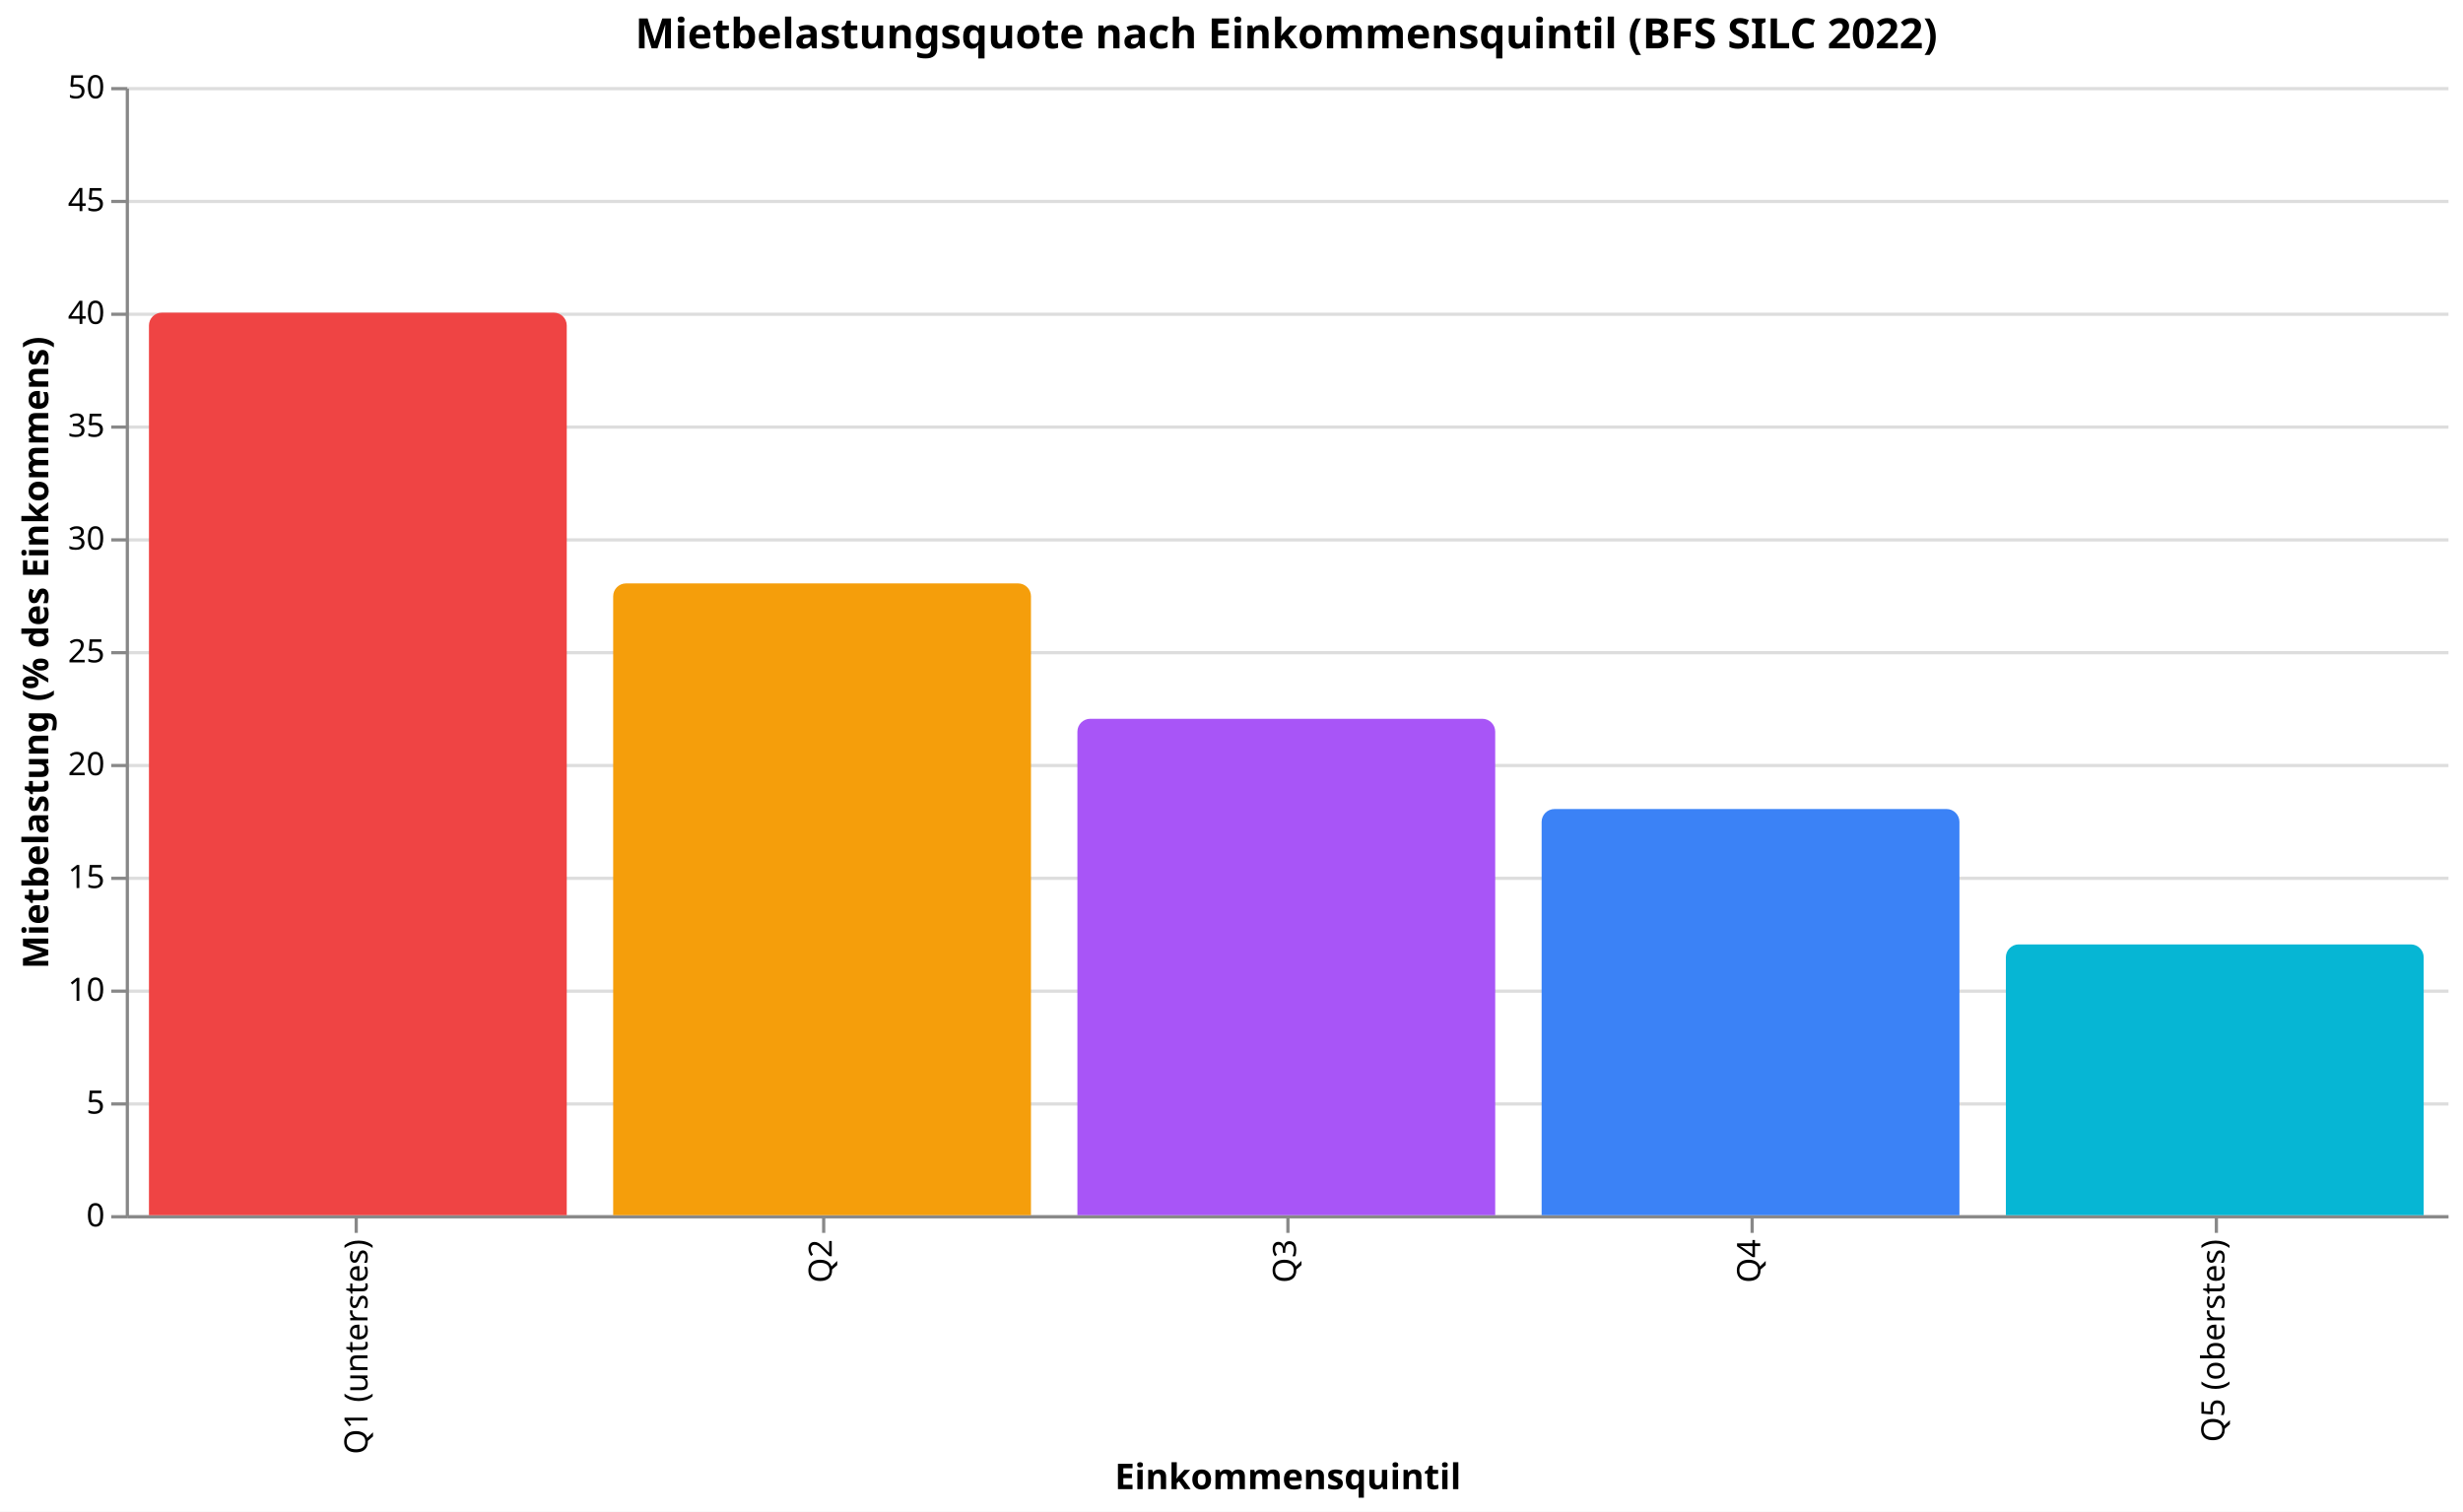
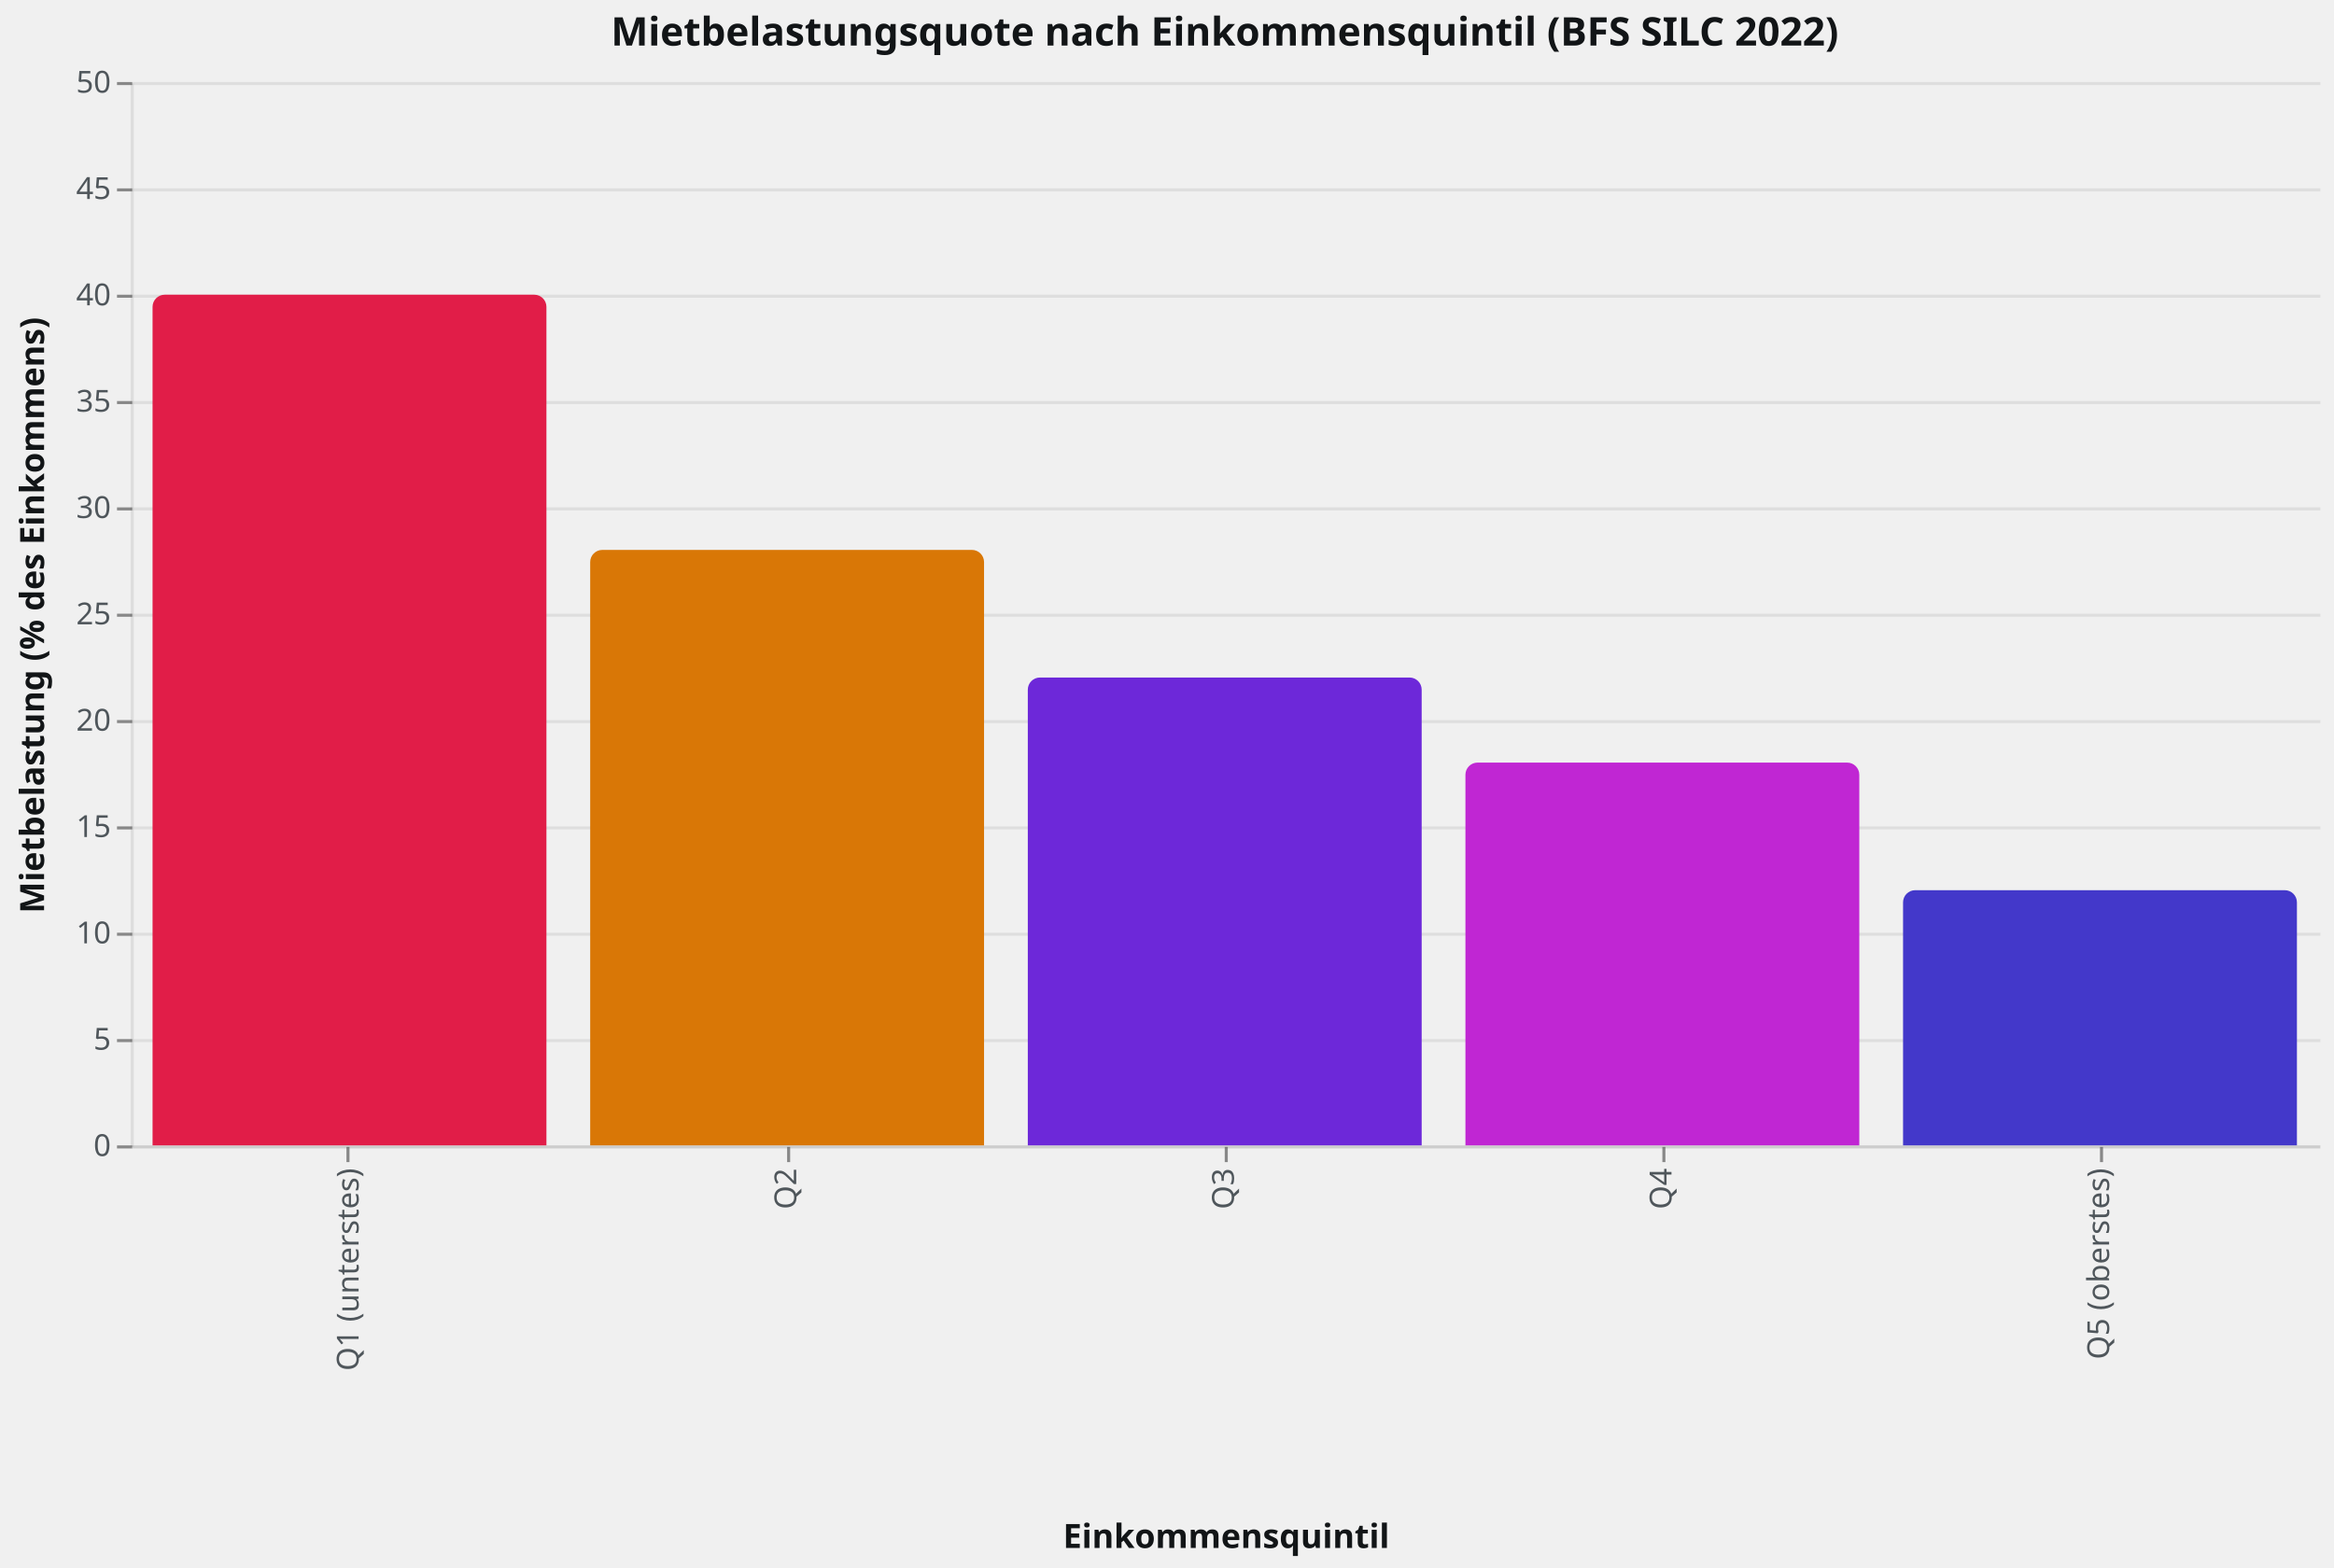
- <svg xmlns="http://www.w3.org/2000/svg" version="1.1" class="marks" width="764" height="469" viewBox="0 0 764 469">
-   <rect width="764" height="469" fill="white" />
-   <g fill="none" stroke-miterlimit="10" transform="translate(39,27)">
+ <svg xmlns="http://www.w3.org/2000/svg" version="1.1" class="marks" width="768" height="516" viewBox="0 0 768 516">
+   <g fill="none" stroke-miterlimit="10" transform="translate(43,27)">
    <g class="mark-group role-frame root" role="graphics-object" aria-roledescription="group mark container">
      <g transform="translate(0,0)">
        <path class="background" aria-hidden="true" d="M0.5,0.5h720v350h-720Z" />
        <g>
          <g class="mark-group role-axis" aria-hidden="true">
            <g transform="translate(0.5,0.5)">
              <path class="background" aria-hidden="true" d="M0,0h0v0h0Z" pointer-events="none" />
              <g>
                <g class="mark-rule role-axis-grid" pointer-events="none">
-                   <line transform="translate(0,350)" x2="720" y2="0" stroke="#ddd" stroke-width="1" opacity="1" />
-                   <line transform="translate(0,315)" x2="720" y2="0" stroke="#ddd" stroke-width="1" opacity="1" />
-                   <line transform="translate(0,280)" x2="720" y2="0" stroke="#ddd" stroke-width="1" opacity="1" />
-                   <line transform="translate(0,245)" x2="720" y2="0" stroke="#ddd" stroke-width="1" opacity="1" />
-                   <line transform="translate(0,210)" x2="720" y2="0" stroke="#ddd" stroke-width="1" opacity="1" />
-                   <line transform="translate(0,175)" x2="720" y2="0" stroke="#ddd" stroke-width="1" opacity="1" />
-                   <line transform="translate(0,140)" x2="720" y2="0" stroke="#ddd" stroke-width="1" opacity="1" />
-                   <line transform="translate(0,105)" x2="720" y2="0" stroke="#ddd" stroke-width="1" opacity="1" />
-                   <line transform="translate(0,70)" x2="720" y2="0" stroke="#ddd" stroke-width="1" opacity="1" />
-                   <line transform="translate(0,35)" x2="720" y2="0" stroke="#ddd" stroke-width="1" opacity="1" />
-                   <line transform="translate(0,0)" x2="720" y2="0" stroke="#ddd" stroke-width="1" opacity="1" />
+                   <line transform="translate(0,350)" x2="720" y2="0" stroke="rgba(18,21,23,0.08)" stroke-width="1" opacity="1" />
+                   <line transform="translate(0,315)" x2="720" y2="0" stroke="rgba(18,21,23,0.08)" stroke-width="1" opacity="1" />
+                   <line transform="translate(0,280)" x2="720" y2="0" stroke="rgba(18,21,23,0.08)" stroke-width="1" opacity="1" />
+                   <line transform="translate(0,245)" x2="720" y2="0" stroke="rgba(18,21,23,0.08)" stroke-width="1" opacity="1" />
+                   <line transform="translate(0,210)" x2="720" y2="0" stroke="rgba(18,21,23,0.08)" stroke-width="1" opacity="1" />
+                   <line transform="translate(0,175)" x2="720" y2="0" stroke="rgba(18,21,23,0.08)" stroke-width="1" opacity="1" />
+                   <line transform="translate(0,140)" x2="720" y2="0" stroke="rgba(18,21,23,0.08)" stroke-width="1" opacity="1" />
+                   <line transform="translate(0,105)" x2="720" y2="0" stroke="rgba(18,21,23,0.08)" stroke-width="1" opacity="1" />
+                   <line transform="translate(0,70)" x2="720" y2="0" stroke="rgba(18,21,23,0.08)" stroke-width="1" opacity="1" />
+                   <line transform="translate(0,35)" x2="720" y2="0" stroke="rgba(18,21,23,0.08)" stroke-width="1" opacity="1" />
+                   <line transform="translate(0,0)" x2="720" y2="0" stroke="rgba(18,21,23,0.08)" stroke-width="1" opacity="1" />
                </g>
              </g>
              <path class="foreground" aria-hidden="true" d="" pointer-events="none" display="none" />
            </g>
          </g>
          <g class="mark-group role-axis" role="graphics-symbol" aria-roledescription="axis" aria-label="X-axis titled 'Einkommensquintil' for a discrete scale with 5 values: Q1 (unterstes), Q2, Q3, Q4, Q5 (oberstes)">
            <g transform="translate(0.5,350.5)">
              <path class="background" aria-hidden="true" d="M0,0h0v0h0Z" pointer-events="none" />
              <g>
                <g class="mark-rule role-axis-tick" pointer-events="none">
                  <line transform="translate(71,0)" x2="0" y2="5" stroke="#888" stroke-width="1" opacity="1" />
                  <line transform="translate(216,0)" x2="0" y2="5" stroke="#888" stroke-width="1" opacity="1" />
                  <line transform="translate(360,0)" x2="0" y2="5" stroke="#888" stroke-width="1" opacity="1" />
                  <line transform="translate(504,0)" x2="0" y2="5" stroke="#888" stroke-width="1" opacity="1" />
                  <line transform="translate(648,0)" x2="0" y2="5" stroke="#888" stroke-width="1" opacity="1" />
                </g>
                <g class="mark-text role-axis-label" pointer-events="none">
-                   <text text-anchor="end" transform="translate(71.5,7) rotate(270) translate(0,3)" font-family="Switzer, system-ui, sans-serif" font-size="10px" fill="#000" opacity="1">Q1 (unterstes)</text>
-                   <text text-anchor="end" transform="translate(215.5,7) rotate(270) translate(0,3)" font-family="Switzer, system-ui, sans-serif" font-size="10px" fill="#000" opacity="1">Q2</text>
-                   <text text-anchor="end" transform="translate(359.5,7) rotate(270) translate(0,3)" font-family="Switzer, system-ui, sans-serif" font-size="10px" fill="#000" opacity="1">Q3</text>
-                   <text text-anchor="end" transform="translate(503.5,7) rotate(270) translate(0,3)" font-family="Switzer, system-ui, sans-serif" font-size="10px" fill="#000" opacity="1">Q4</text>
-                   <text text-anchor="end" transform="translate(647.5,7) rotate(270) translate(0,3)" font-family="Switzer, system-ui, sans-serif" font-size="10px" fill="#000" opacity="1">Q5 (oberstes)</text>
+                   <text text-anchor="end" transform="translate(71.5,7) rotate(270) translate(0,3)" font-family="Switzer, system-ui, sans-serif" font-size="10px" fill="#4f565b" opacity="1">Q1 (unterstes)</text>
+                   <text text-anchor="end" transform="translate(215.5,7) rotate(270) translate(0,3)" font-family="Switzer, system-ui, sans-serif" font-size="10px" fill="#4f565b" opacity="1">Q2</text>
+                   <text text-anchor="end" transform="translate(359.5,7) rotate(270) translate(0,3)" font-family="Switzer, system-ui, sans-serif" font-size="10px" fill="#4f565b" opacity="1">Q3</text>
+                   <text text-anchor="end" transform="translate(503.5,7) rotate(270) translate(0,3)" font-family="Switzer, system-ui, sans-serif" font-size="10px" fill="#4f565b" opacity="1">Q4</text>
+                   <text text-anchor="end" transform="translate(647.5,7) rotate(270) translate(0,3)" font-family="Switzer, system-ui, sans-serif" font-size="10px" fill="#4f565b" opacity="1">Q5 (oberstes)</text>
                </g>
                <g class="mark-rule role-axis-domain" pointer-events="none">
-                   <line transform="translate(0,0)" x2="720" y2="0" stroke="#888" stroke-width="1" opacity="1" />
+                   <line transform="translate(0,0)" x2="720" y2="0" stroke="rgba(0,0,0,0.08)" stroke-width="1" opacity="1" />
                </g>
                <g class="mark-text role-axis-title" pointer-events="none">
-                   <text text-anchor="middle" transform="translate(360,84.51)" font-family="Switzer, system-ui, sans-serif" font-size="11px" font-weight="bold" fill="#000" opacity="1">Einkommensquintil</text>
+                   <text text-anchor="middle" transform="translate(360,132)" font-family="Switzer, system-ui, sans-serif" font-size="11px" font-weight="bold" fill="#121517" opacity="1">Einkommensquintil</text>
                </g>
              </g>
              <path class="foreground" aria-hidden="true" d="" pointer-events="none" display="none" />
            </g>
          </g>
          <g class="mark-group role-axis" role="graphics-symbol" aria-roledescription="axis" aria-label="Y-axis titled 'Mietbelastung (% des Einkommens)' for a linear scale with values from 0 to 50">
            <g transform="translate(0.5,0.5)">
              <path class="background" aria-hidden="true" d="M0,0h0v0h0Z" pointer-events="none" />
              <g>
                <g class="mark-rule role-axis-tick" pointer-events="none">
                  <line transform="translate(0,350)" x2="-5" y2="0" stroke="#888" stroke-width="1" opacity="1" />
                  <line transform="translate(0,315)" x2="-5" y2="0" stroke="#888" stroke-width="1" opacity="1" />
                  <line transform="translate(0,280)" x2="-5" y2="0" stroke="#888" stroke-width="1" opacity="1" />
                  <line transform="translate(0,245)" x2="-5" y2="0" stroke="#888" stroke-width="1" opacity="1" />
                  <line transform="translate(0,210)" x2="-5" y2="0" stroke="#888" stroke-width="1" opacity="1" />
                  <line transform="translate(0,175)" x2="-5" y2="0" stroke="#888" stroke-width="1" opacity="1" />
                  <line transform="translate(0,140)" x2="-5" y2="0" stroke="#888" stroke-width="1" opacity="1" />
                  <line transform="translate(0,105)" x2="-5" y2="0" stroke="#888" stroke-width="1" opacity="1" />
                  <line transform="translate(0,70)" x2="-5" y2="0" stroke="#888" stroke-width="1" opacity="1" />
                  <line transform="translate(0,35)" x2="-5" y2="0" stroke="#888" stroke-width="1" opacity="1" />
                  <line transform="translate(0,0)" x2="-5" y2="0" stroke="#888" stroke-width="1" opacity="1" />
                </g>
                <g class="mark-text role-axis-label" pointer-events="none">
-                   <text text-anchor="end" transform="translate(-7,353)" font-family="Switzer, system-ui, sans-serif" font-size="10px" fill="#000" opacity="1">0</text>
-                   <text text-anchor="end" transform="translate(-7,318)" font-family="Switzer, system-ui, sans-serif" font-size="10px" fill="#000" opacity="1">5</text>
-                   <text text-anchor="end" transform="translate(-7,283)" font-family="Switzer, system-ui, sans-serif" font-size="10px" fill="#000" opacity="1">10</text>
-                   <text text-anchor="end" transform="translate(-7,248)" font-family="Switzer, system-ui, sans-serif" font-size="10px" fill="#000" opacity="1">15</text>
-                   <text text-anchor="end" transform="translate(-7,213)" font-family="Switzer, system-ui, sans-serif" font-size="10px" fill="#000" opacity="1">20</text>
-                   <text text-anchor="end" transform="translate(-7,178)" font-family="Switzer, system-ui, sans-serif" font-size="10px" fill="#000" opacity="1">25</text>
-                   <text text-anchor="end" transform="translate(-7,143)" font-family="Switzer, system-ui, sans-serif" font-size="10px" fill="#000" opacity="1">30</text>
-                   <text text-anchor="end" transform="translate(-7,108)" font-family="Switzer, system-ui, sans-serif" font-size="10px" fill="#000" opacity="1">35</text>
-                   <text text-anchor="end" transform="translate(-7,73)" font-family="Switzer, system-ui, sans-serif" font-size="10px" fill="#000" opacity="1">40</text>
-                   <text text-anchor="end" transform="translate(-7,38)" font-family="Switzer, system-ui, sans-serif" font-size="10px" fill="#000" opacity="1">45</text>
-                   <text text-anchor="end" transform="translate(-7,3)" font-family="Switzer, system-ui, sans-serif" font-size="10px" fill="#000" opacity="1">50</text>
+                   <text text-anchor="end" transform="translate(-7,353)" font-family="Switzer, system-ui, sans-serif" font-size="10px" fill="#4f565b" opacity="1">0</text>
+                   <text text-anchor="end" transform="translate(-7,318)" font-family="Switzer, system-ui, sans-serif" font-size="10px" fill="#4f565b" opacity="1">5</text>
+                   <text text-anchor="end" transform="translate(-7,283)" font-family="Switzer, system-ui, sans-serif" font-size="10px" fill="#4f565b" opacity="1">10</text>
+                   <text text-anchor="end" transform="translate(-7,248)" font-family="Switzer, system-ui, sans-serif" font-size="10px" fill="#4f565b" opacity="1">15</text>
+                   <text text-anchor="end" transform="translate(-7,213)" font-family="Switzer, system-ui, sans-serif" font-size="10px" fill="#4f565b" opacity="1">20</text>
+                   <text text-anchor="end" transform="translate(-7,178)" font-family="Switzer, system-ui, sans-serif" font-size="10px" fill="#4f565b" opacity="1">25</text>
+                   <text text-anchor="end" transform="translate(-7,143)" font-family="Switzer, system-ui, sans-serif" font-size="10px" fill="#4f565b" opacity="1">30</text>
+                   <text text-anchor="end" transform="translate(-7,108)" font-family="Switzer, system-ui, sans-serif" font-size="10px" fill="#4f565b" opacity="1">35</text>
+                   <text text-anchor="end" transform="translate(-7,73)" font-family="Switzer, system-ui, sans-serif" font-size="10px" fill="#4f565b" opacity="1">40</text>
+                   <text text-anchor="end" transform="translate(-7,38)" font-family="Switzer, system-ui, sans-serif" font-size="10px" fill="#4f565b" opacity="1">45</text>
+                   <text text-anchor="end" transform="translate(-7,3)" font-family="Switzer, system-ui, sans-serif" font-size="10px" fill="#4f565b" opacity="1">50</text>
                </g>
                <g class="mark-rule role-axis-domain" pointer-events="none">
-                   <line transform="translate(0,350)" x2="0" y2="-350" stroke="#888" stroke-width="1" opacity="1" />
+                   <line transform="translate(0,350)" x2="0" y2="-350" stroke="rgba(0,0,0,0.08)" stroke-width="1" opacity="1" />
                </g>
                <g class="mark-text role-axis-title" pointer-events="none">
-                   <text text-anchor="middle" transform="translate(-22.52,175) rotate(-90) translate(0,-2)" font-family="Switzer, system-ui, sans-serif" font-size="11px" font-weight="bold" fill="#000" opacity="1">Mietbelastung (% des Einkommens)</text>
+                   <text text-anchor="middle" transform="translate(-27,175) rotate(-90) translate(0,-2)" font-family="Switzer, system-ui, sans-serif" font-size="11px" font-weight="bold" fill="#121517" opacity="1">Mietbelastung (% des Einkommens)</text>
                </g>
              </g>
              <path class="foreground" aria-hidden="true" d="" pointer-events="none" display="none" />
            </g>
          </g>
          <g class="mark-group role-scope" role="graphics-object" aria-roledescription="group mark container">
            <g transform="translate(7.2,70)">
              <path class="background" aria-hidden="true" d="M4,0L125.6,0C127.808,0,129.6,1.792,129.6,4L129.6,280C129.6,280,129.6,280,129.6,280L0,280C0,280,0,280,0,280L0,4C0,1.792,1.792,0,4,0Z" />
-               <g clip-path="url(#clip103)">
+               <g clip-path="url(#clip284)">
                <g class="mark-group role-scope" role="graphics-object" aria-roledescription="group mark container">
                  <g transform="translate(0,-70)">
                    <path class="background" aria-hidden="true" d="M0,0h129.6v0h-129.6Z" />
                    <g>
                      <g class="mark-rect role-mark marks" role="graphics-object" aria-roledescription="rect mark container">
-                         <path aria-label="Einkommensquintil: Q1 (unterstes); Mietbelastung (% des Einkommens): 40; Quintil: Q1 (unterstes)" role="graphics-symbol" aria-roledescription="bar" d="M0,70h129.6v280h-129.6Z" fill="#ef4444" />
+                         <path aria-label="Einkommensquintil: Q1 (unterstes); Mietbelastung (% des Einkommens): 40; Quintil: Q1 (unterstes)" role="graphics-symbol" aria-roledescription="bar" d="M0,70h129.6v280h-129.6Z" fill="#e11d48" />
                      </g>
                    </g>
                    <path class="foreground" aria-hidden="true" d="" display="none" />
                  </g>
                </g>
              </g>
              <path class="foreground" aria-hidden="true" d="" display="none" />
            </g>
            <g transform="translate(151.2,154)">
              <path class="background" aria-hidden="true" d="M4,0L125.6,0C127.808,0,129.6,1.792,129.6,4L129.6,196C129.6,196,129.6,196,129.6,196L0,196C0,196,0,196,0,196L0,4C0,1.792,1.792,0,4,0Z" />
-               <g clip-path="url(#clip104)">
+               <g clip-path="url(#clip285)">
                <g class="mark-group role-scope" role="graphics-object" aria-roledescription="group mark container">
                  <g transform="translate(0,-154)">
                    <path class="background" aria-hidden="true" d="M0,0h129.6v0h-129.6Z" />
                    <g>
                      <g class="mark-rect role-mark marks" role="graphics-object" aria-roledescription="rect mark container">
-                         <path aria-label="Einkommensquintil: Q2; Mietbelastung (% des Einkommens): 28; Quintil: Q2" role="graphics-symbol" aria-roledescription="bar" d="M0,154h129.6v196h-129.6Z" fill="#f59e0b" />
+                         <path aria-label="Einkommensquintil: Q2; Mietbelastung (% des Einkommens): 28; Quintil: Q2" role="graphics-symbol" aria-roledescription="bar" d="M0,154h129.6v196h-129.6Z" fill="#d97706" />
                      </g>
                    </g>
                    <path class="foreground" aria-hidden="true" d="" display="none" />
                  </g>
                </g>
              </g>
              <path class="foreground" aria-hidden="true" d="" display="none" />
            </g>
            <g transform="translate(295.2,196)">
              <path class="background" aria-hidden="true" d="M4,0L125.6,0C127.808,0,129.6,1.792,129.6,4L129.6,154C129.6,154,129.6,154,129.6,154L0,154C0,154,0,154,0,154L0,4C0,1.792,1.792,0,4,0Z" />
-               <g clip-path="url(#clip105)">
+               <g clip-path="url(#clip286)">
                <g class="mark-group role-scope" role="graphics-object" aria-roledescription="group mark container">
                  <g transform="translate(0,-196)">
                    <path class="background" aria-hidden="true" d="M0,0h129.6v0h-129.6Z" />
                    <g>
                      <g class="mark-rect role-mark marks" role="graphics-object" aria-roledescription="rect mark container">
-                         <path aria-label="Einkommensquintil: Q3; Mietbelastung (% des Einkommens): 22; Quintil: Q3" role="graphics-symbol" aria-roledescription="bar" d="M0,196h129.6v154h-129.6Z" fill="#a855f7" />
+                         <path aria-label="Einkommensquintil: Q3; Mietbelastung (% des Einkommens): 22; Quintil: Q3" role="graphics-symbol" aria-roledescription="bar" d="M0,196h129.6v154h-129.6Z" fill="#6d28d9" />
                      </g>
                    </g>
                    <path class="foreground" aria-hidden="true" d="" display="none" />
                  </g>
                </g>
              </g>
              <path class="foreground" aria-hidden="true" d="" display="none" />
            </g>
            <g transform="translate(439.2,224)">
              <path class="background" aria-hidden="true" d="M4,0L125.6,0C127.808,0,129.6,1.792,129.6,4L129.6,126C129.6,126,129.6,126,129.6,126L0,126C0,126,0,126,0,126L0,4C0,1.792,1.792,0,4,0Z" />
-               <g clip-path="url(#clip106)">
+               <g clip-path="url(#clip287)">
                <g class="mark-group role-scope" role="graphics-object" aria-roledescription="group mark container">
                  <g transform="translate(0,-224)">
                    <path class="background" aria-hidden="true" d="M0,0h129.6v0h-129.6Z" />
                    <g>
                      <g class="mark-rect role-mark marks" role="graphics-object" aria-roledescription="rect mark container">
-                         <path aria-label="Einkommensquintil: Q4; Mietbelastung (% des Einkommens): 18; Quintil: Q4" role="graphics-symbol" aria-roledescription="bar" d="M0,224h129.6v126h-129.6Z" fill="#3b82f6" />
+                         <path aria-label="Einkommensquintil: Q4; Mietbelastung (% des Einkommens): 18; Quintil: Q4" role="graphics-symbol" aria-roledescription="bar" d="M0,224h129.6v126h-129.6Z" fill="#c026d3" />
                      </g>
                    </g>
                    <path class="foreground" aria-hidden="true" d="" display="none" />
                  </g>
                </g>
              </g>
              <path class="foreground" aria-hidden="true" d="" display="none" />
            </g>
            <g transform="translate(583.2,266)">
              <path class="background" aria-hidden="true" d="M4,0L125.6,0C127.808,0,129.6,1.792,129.6,4L129.6,84C129.6,84,129.6,84,129.6,84L0,84C0,84,0,84,0,84L0,4C0,1.792,1.792,0,4,0Z" />
-               <g clip-path="url(#clip107)">
+               <g clip-path="url(#clip288)">
                <g class="mark-group role-scope" role="graphics-object" aria-roledescription="group mark container">
                  <g transform="translate(0,-266)">
                    <path class="background" aria-hidden="true" d="M0,0h129.6v0h-129.6Z" />
                    <g>
                      <g class="mark-rect role-mark marks" role="graphics-object" aria-roledescription="rect mark container">
-                         <path aria-label="Einkommensquintil: Q5 (oberstes); Mietbelastung (% des Einkommens): 12; Quintil: Q5 (oberstes)" role="graphics-symbol" aria-roledescription="bar" d="M0,266h129.6v84h-129.6Z" fill="#06b6d4" />
+                         <path aria-label="Einkommensquintil: Q5 (oberstes); Mietbelastung (% des Einkommens): 12; Quintil: Q5 (oberstes)" role="graphics-symbol" aria-roledescription="bar" d="M0,266h129.6v84h-129.6Z" fill="#4338ca" />
                      </g>
                    </g>
                    <path class="foreground" aria-hidden="true" d="" display="none" />
                  </g>
                </g>
              </g>
              <path class="foreground" aria-hidden="true" d="" display="none" />
            </g>
          </g>
          <g class="mark-group role-title">
            <g transform="translate(360,-22)">
              <path class="background" aria-hidden="true" d="M0,0h0v0h0Z" pointer-events="none" />
              <g>
                <g class="mark-text role-title-text" role="graphics-symbol" aria-roledescription="title" aria-label="Title text 'Mietbelastungsquote nach Einkommensquintil (BFS SILC 2022)'" pointer-events="none">
-                   <text text-anchor="middle" transform="translate(0,10)" font-family="Switzer, system-ui, sans-serif" font-size="13px" font-weight="bold" fill="#000" opacity="1">Mietbelastungsquote nach Einkommensquintil (BFS SILC 2022)</text>
+                   <text text-anchor="middle" transform="translate(0,10)" font-family="Switzer, system-ui, sans-serif" font-size="13px" font-weight="bold" fill="#121517" opacity="1">Mietbelastungsquote nach Einkommensquintil (BFS SILC 2022)</text>
                </g>
              </g>
              <path class="foreground" aria-hidden="true" d="" pointer-events="none" display="none" />
            </g>
          </g>
        </g>
        <path class="foreground" aria-hidden="true" d="" display="none" />
      </g>
    </g>
  </g>
  <defs>
-     <clipPath id="clip103">
+     <clipPath id="clip284">
      <path d="M4,0L125.6,0C127.808,0,129.6,1.792,129.6,4L129.6,280C129.6,280,129.6,280,129.6,280L0,280C0,280,0,280,0,280L0,4C0,1.792,1.792,0,4,0Z" />
    </clipPath>
-     <clipPath id="clip104">
+     <clipPath id="clip285">
      <path d="M4,0L125.6,0C127.808,0,129.6,1.792,129.6,4L129.6,196C129.6,196,129.6,196,129.6,196L0,196C0,196,0,196,0,196L0,4C0,1.792,1.792,0,4,0Z" />
    </clipPath>
-     <clipPath id="clip105">
+     <clipPath id="clip286">
      <path d="M4,0L125.6,0C127.808,0,129.6,1.792,129.6,4L129.6,154C129.6,154,129.6,154,129.6,154L0,154C0,154,0,154,0,154L0,4C0,1.792,1.792,0,4,0Z" />
    </clipPath>
-     <clipPath id="clip106">
+     <clipPath id="clip287">
      <path d="M4,0L125.6,0C127.808,0,129.6,1.792,129.6,4L129.6,126C129.6,126,129.6,126,129.6,126L0,126C0,126,0,126,0,126L0,4C0,1.792,1.792,0,4,0Z" />
    </clipPath>
-     <clipPath id="clip107">
+     <clipPath id="clip288">
      <path d="M4,0L125.6,0C127.808,0,129.6,1.792,129.6,4L129.6,84C129.6,84,129.6,84,129.6,84L0,84C0,84,0,84,0,84L0,4C0,1.792,1.792,0,4,0Z" />
    </clipPath>
  </defs>
</svg>
